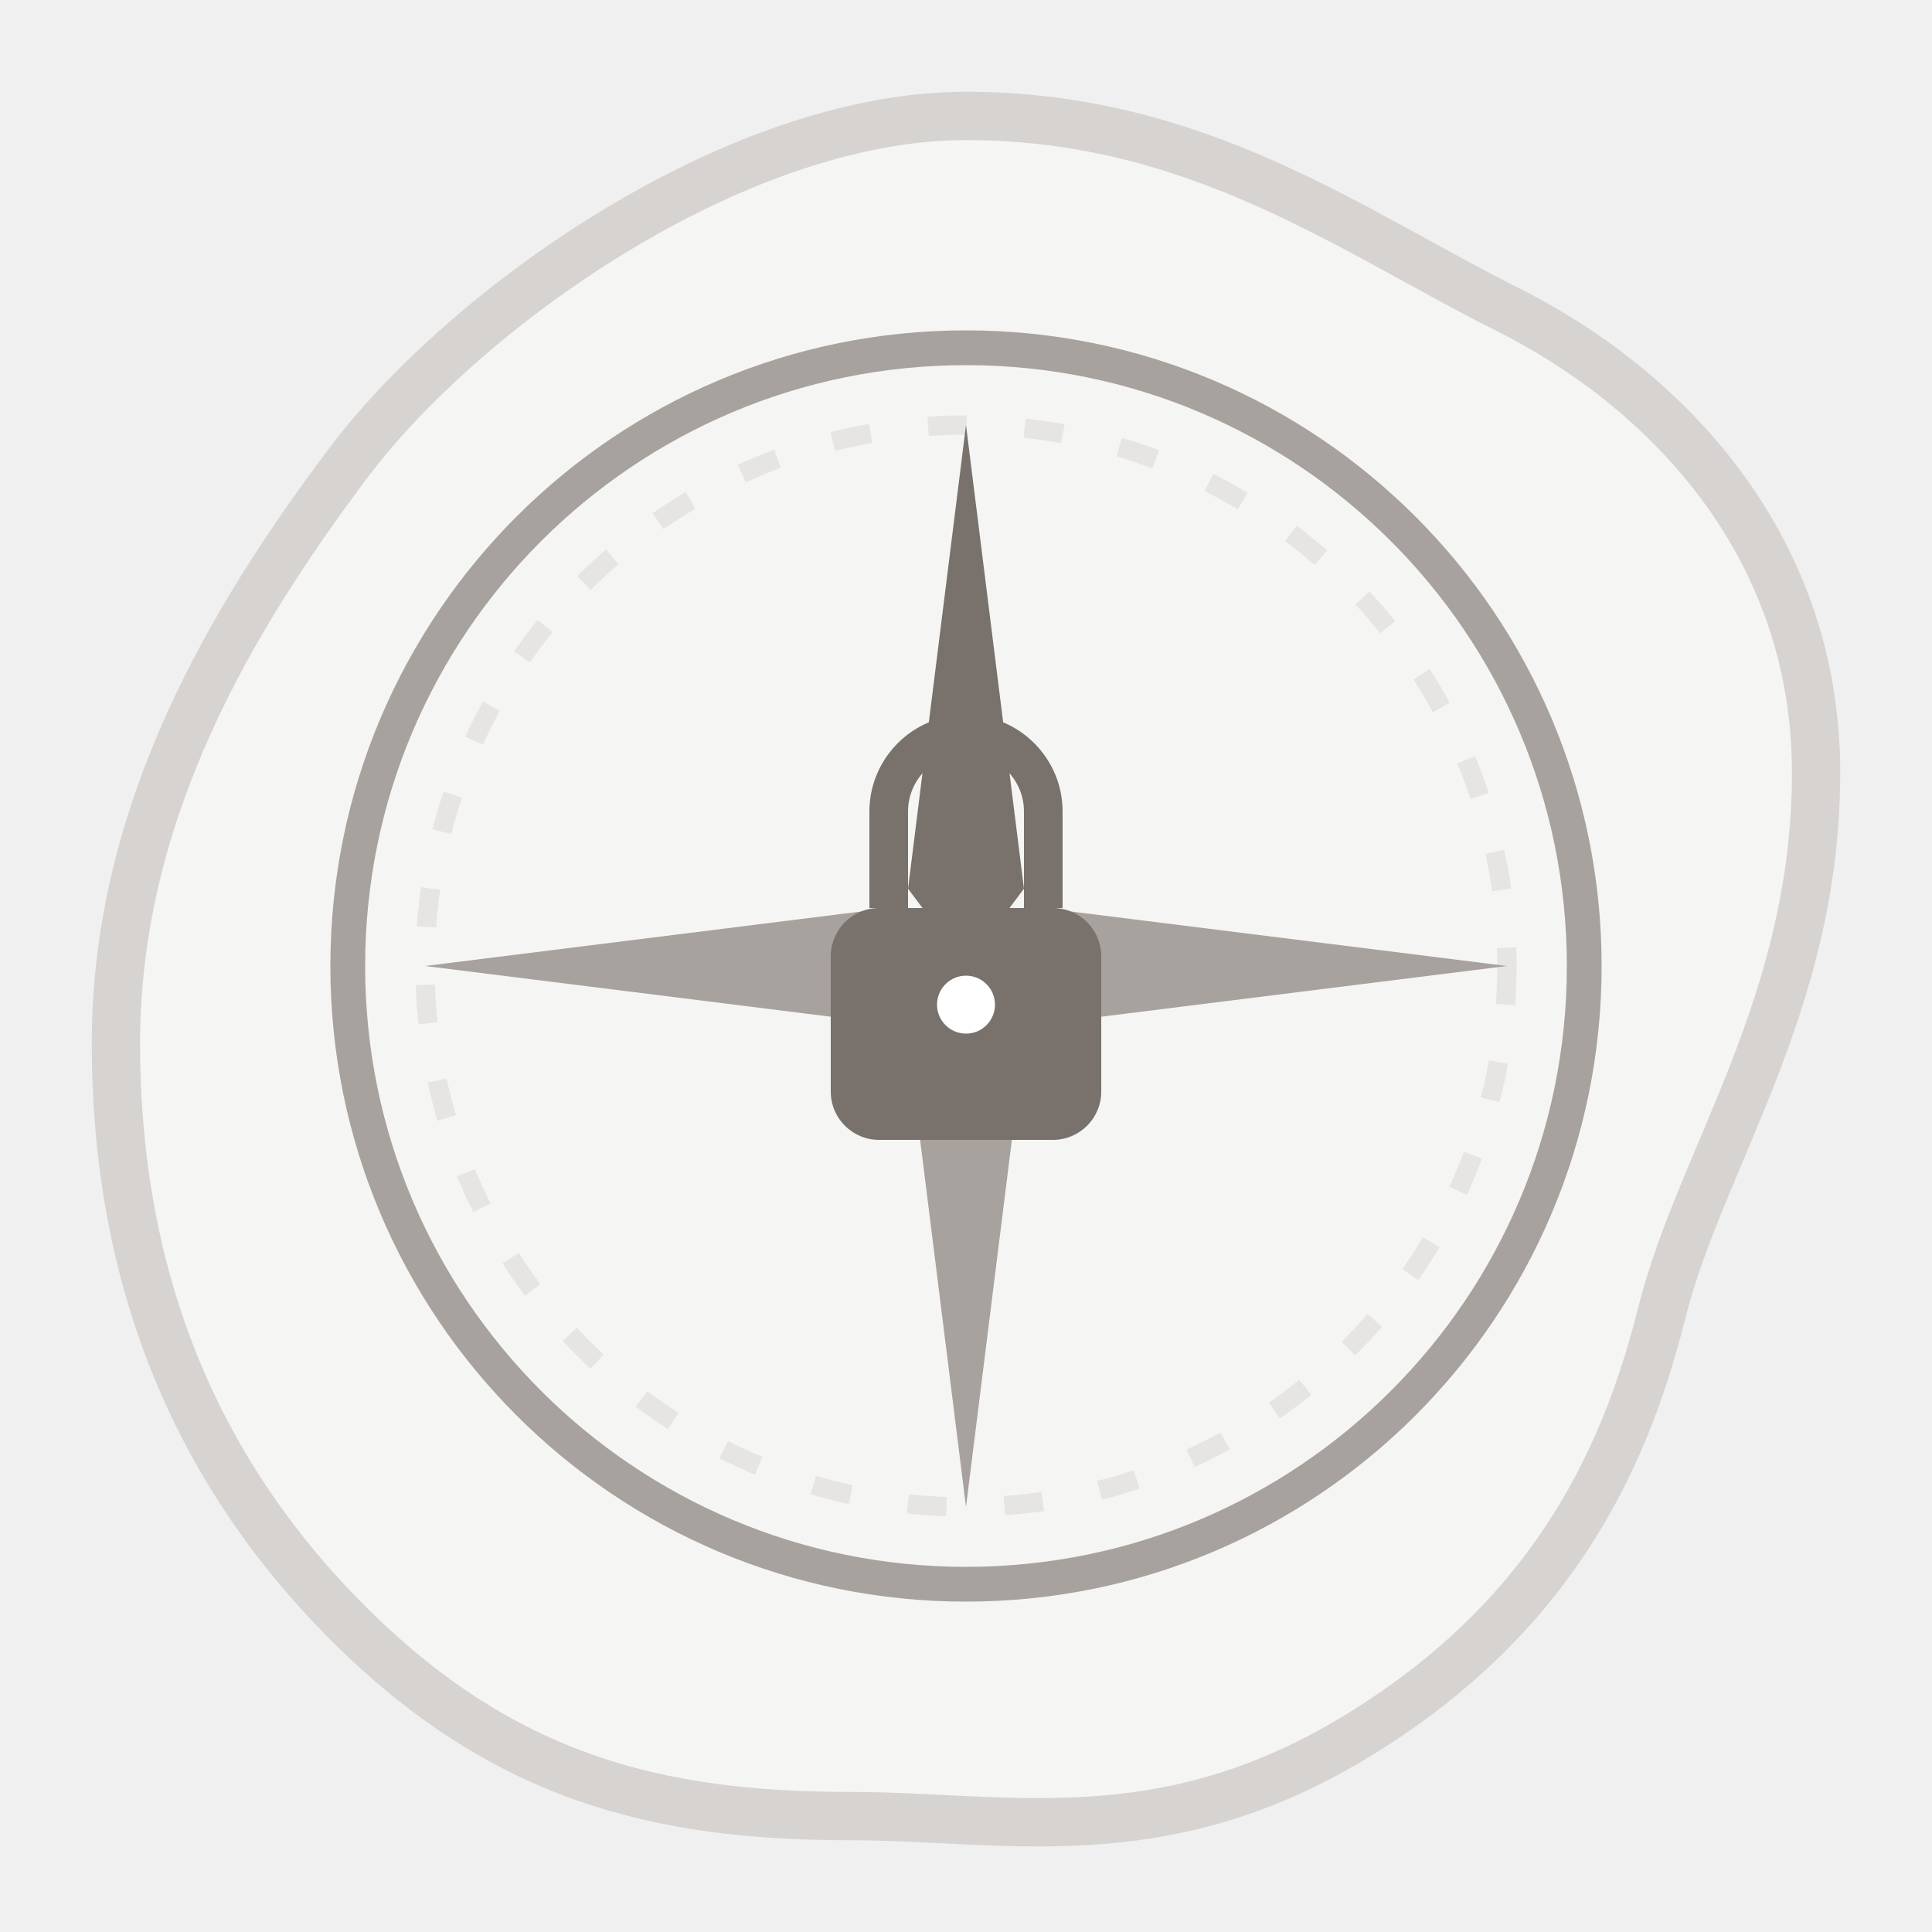
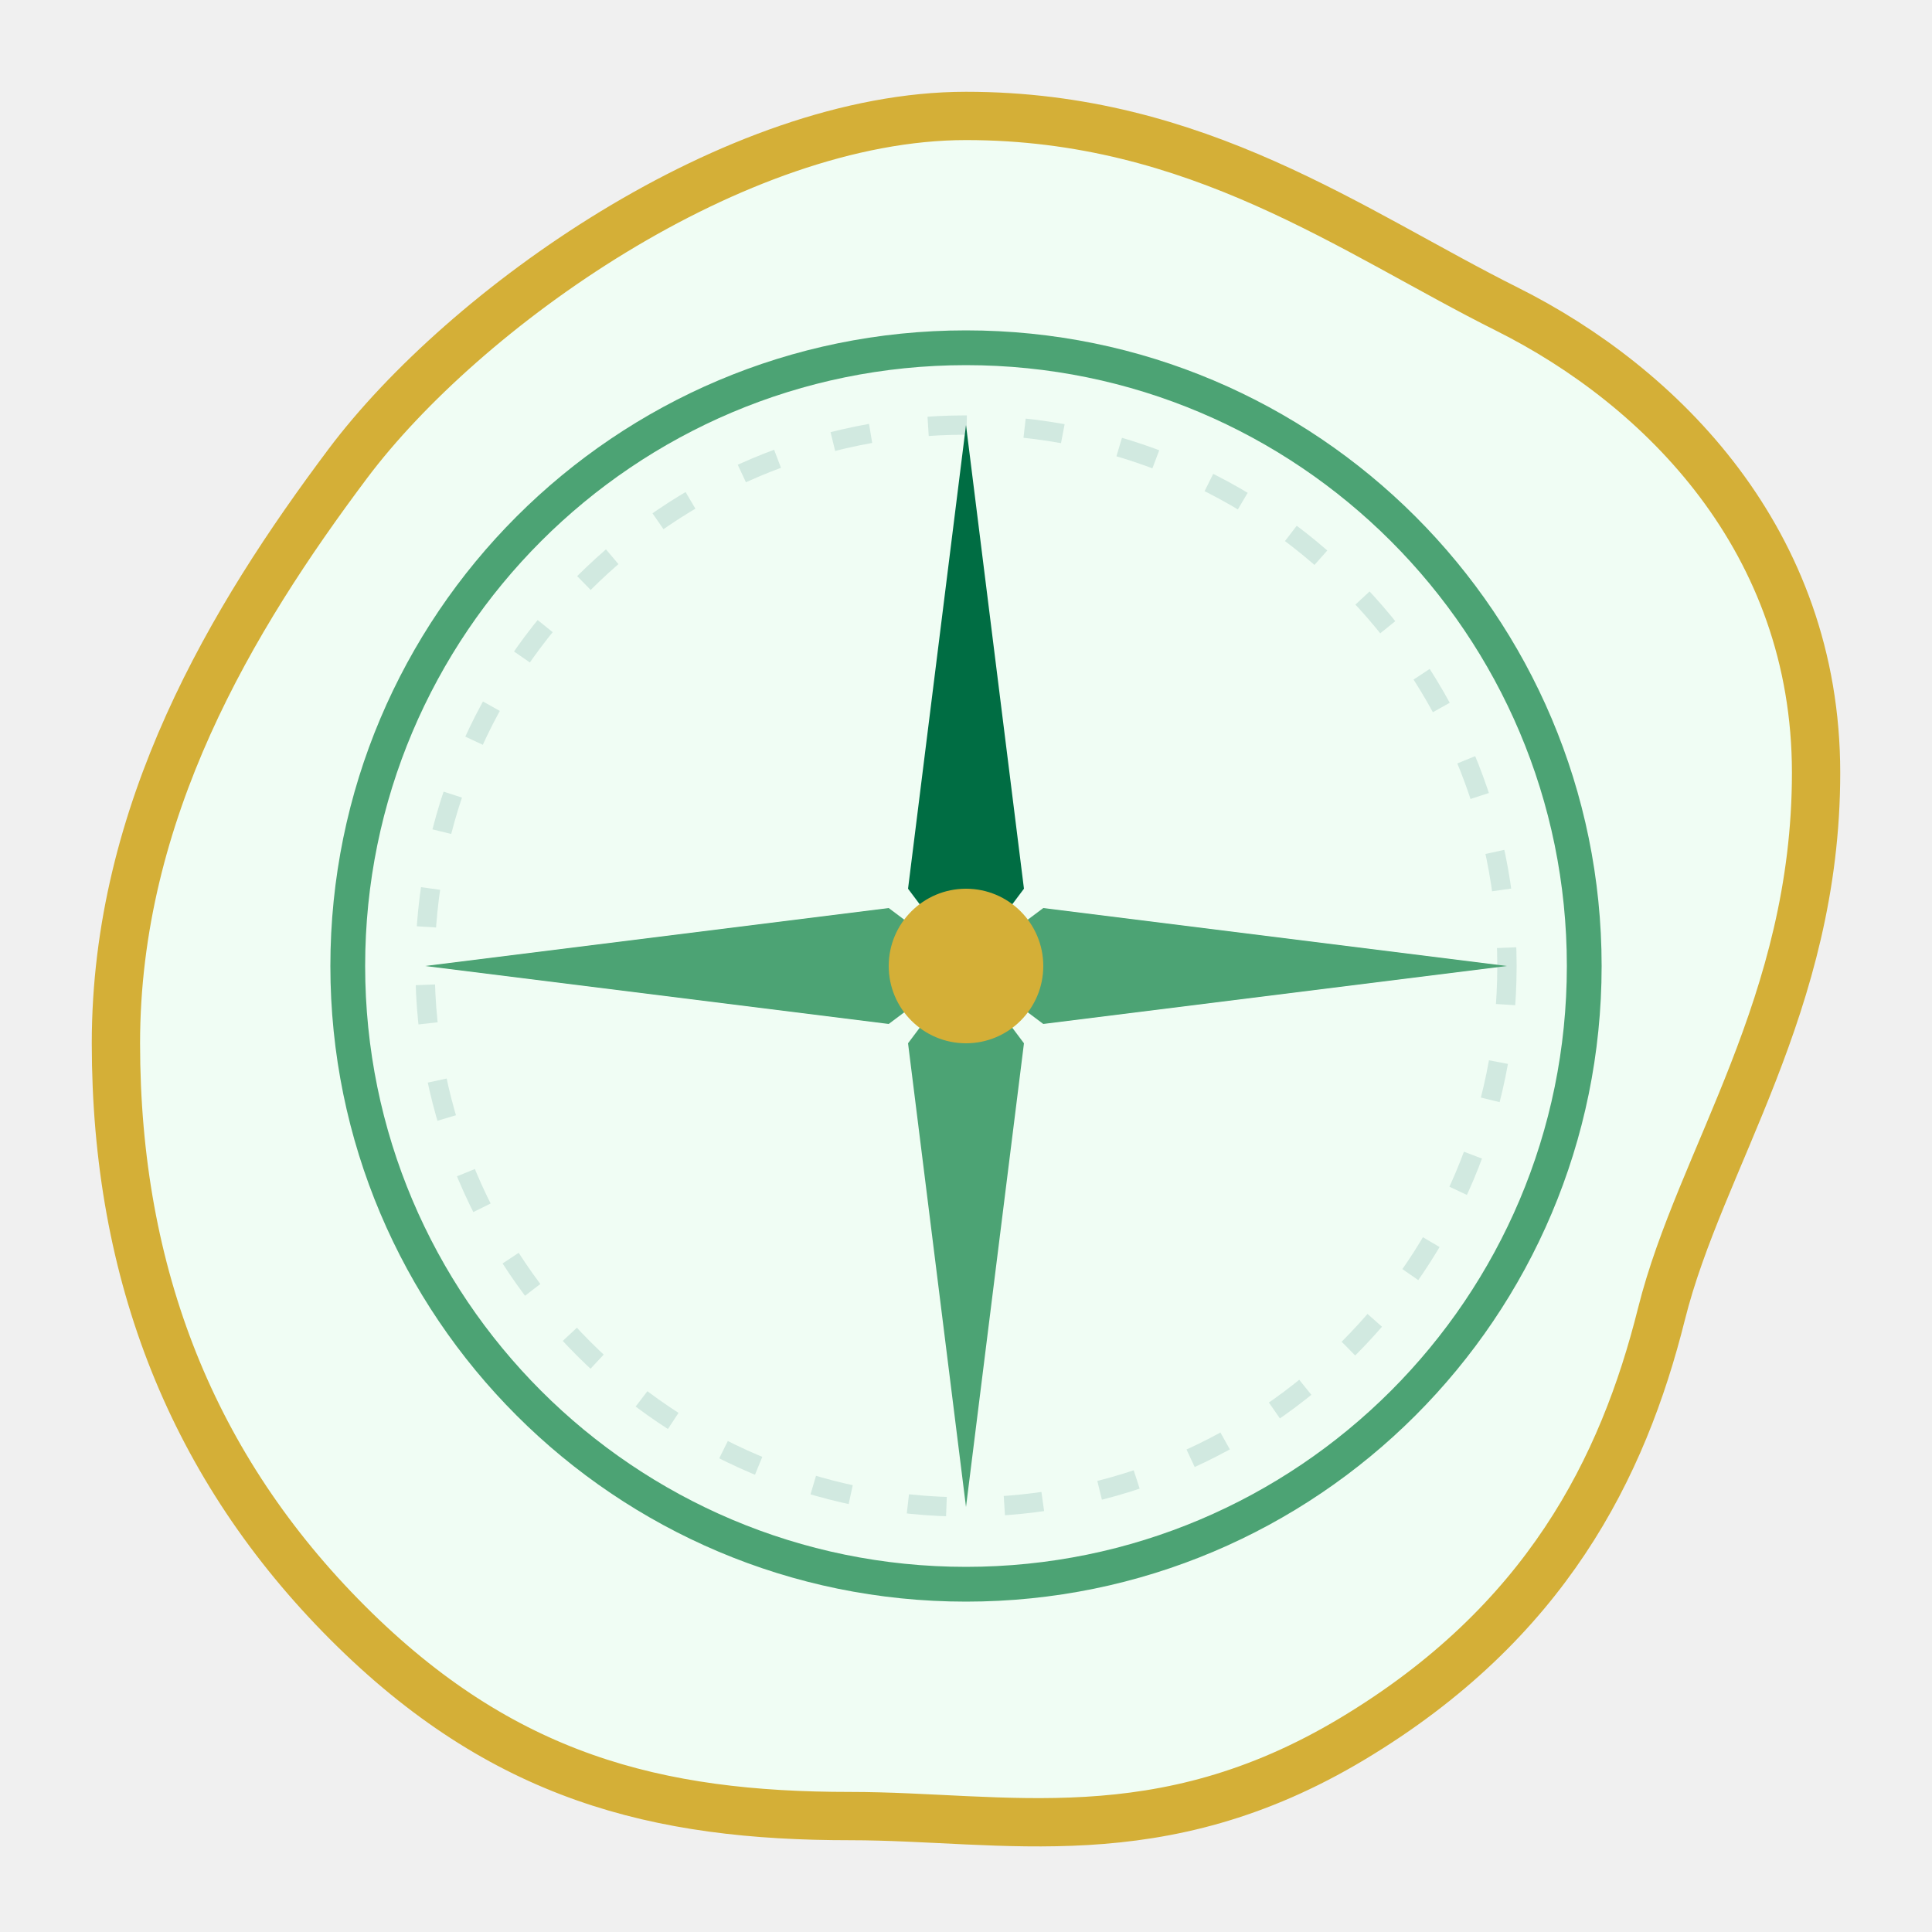
<svg xmlns="http://www.w3.org/2000/svg" fill="none" viewBox="0 0 100 100">
-   <path d="M50 6 C62 6 70 12 78 16 C86 20 94 28 94 40 C94 52 88 60 86 68 C84 76 80 84 70 90 C60 96 52 94 44 94 C34 94 26 92 18 84 C10 76 6 66 6 54 C6 42 12 32 18 24 C24 16 38 6 50 6 Z" fill="#F5F5F4" stroke="#D6D3D1" stroke-width="2.5" />
-   <circle cx="50" cy="50" r="32" stroke="#A8A29E" stroke-width="1.8" />
-   <circle cx="50" cy="50" r="28" stroke="#E7E5E4" stroke-dasharray="2 3" stroke-width="1" />
-   <polygon fill="#78716C" points="50,22 53,46 50,50 47,46" />
-   <polygon fill="#A8A29E" points="50,78 53,54 50,50 47,54" />
-   <polygon fill="#A8A29E" points="22,50 46,47 50,50 46,53" />
-   <polygon fill="#A8A29E" points="78,50 54,47 50,50 54,53" />
-   <rect fill="#78716C" height="12" rx="2.5" width="14" x="43" y="47" />
-   <path d="M46 47 V42 C46 39.8 47.8 38 50 38 C52.2 38 54 39.8 54 42 V47" fill="none" stroke="#78716C" stroke-width="2" />
-   <circle cx="50" cy="52" fill="#FFFFFF" r="1.5" />
+   <path d="M50 6 C62 6 70 12 78 16 C86 20 94 28 94 40 C94 52 88 60 86 68 C84 76 80 84 70 90 C60 96 52 94 44 94 C34 94 26 92 18 84 C10 76 6 66 6 54 C6 42 12 32 18 24 C24 16 38 6 50 6 Z" fill="#F0FDF4" stroke="#D4AF37" stroke-width="2.5" />
+   <circle cx="50" cy="50" r="32" stroke="#4CA374" stroke-width="1.8" />
+   <circle cx="50" cy="50" r="28" stroke="#D1E9E0" stroke-dasharray="2 3" stroke-width="1" />
+   <polygon fill="#006D43" points="50,22 53,46 50,50 47,46" />
+   <polygon fill="#4CA374" points="50,78 53,54 50,50 47,54" />
+   <polygon fill="#4CA374" points="22,50 46,47 50,50 46,53" />
+   <polygon fill="#4CA374" points="78,50 54,47 50,50 54,53" />
+   <circle cx="50" cy="50" fill="#D4AF37" r="4" />
</svg>
